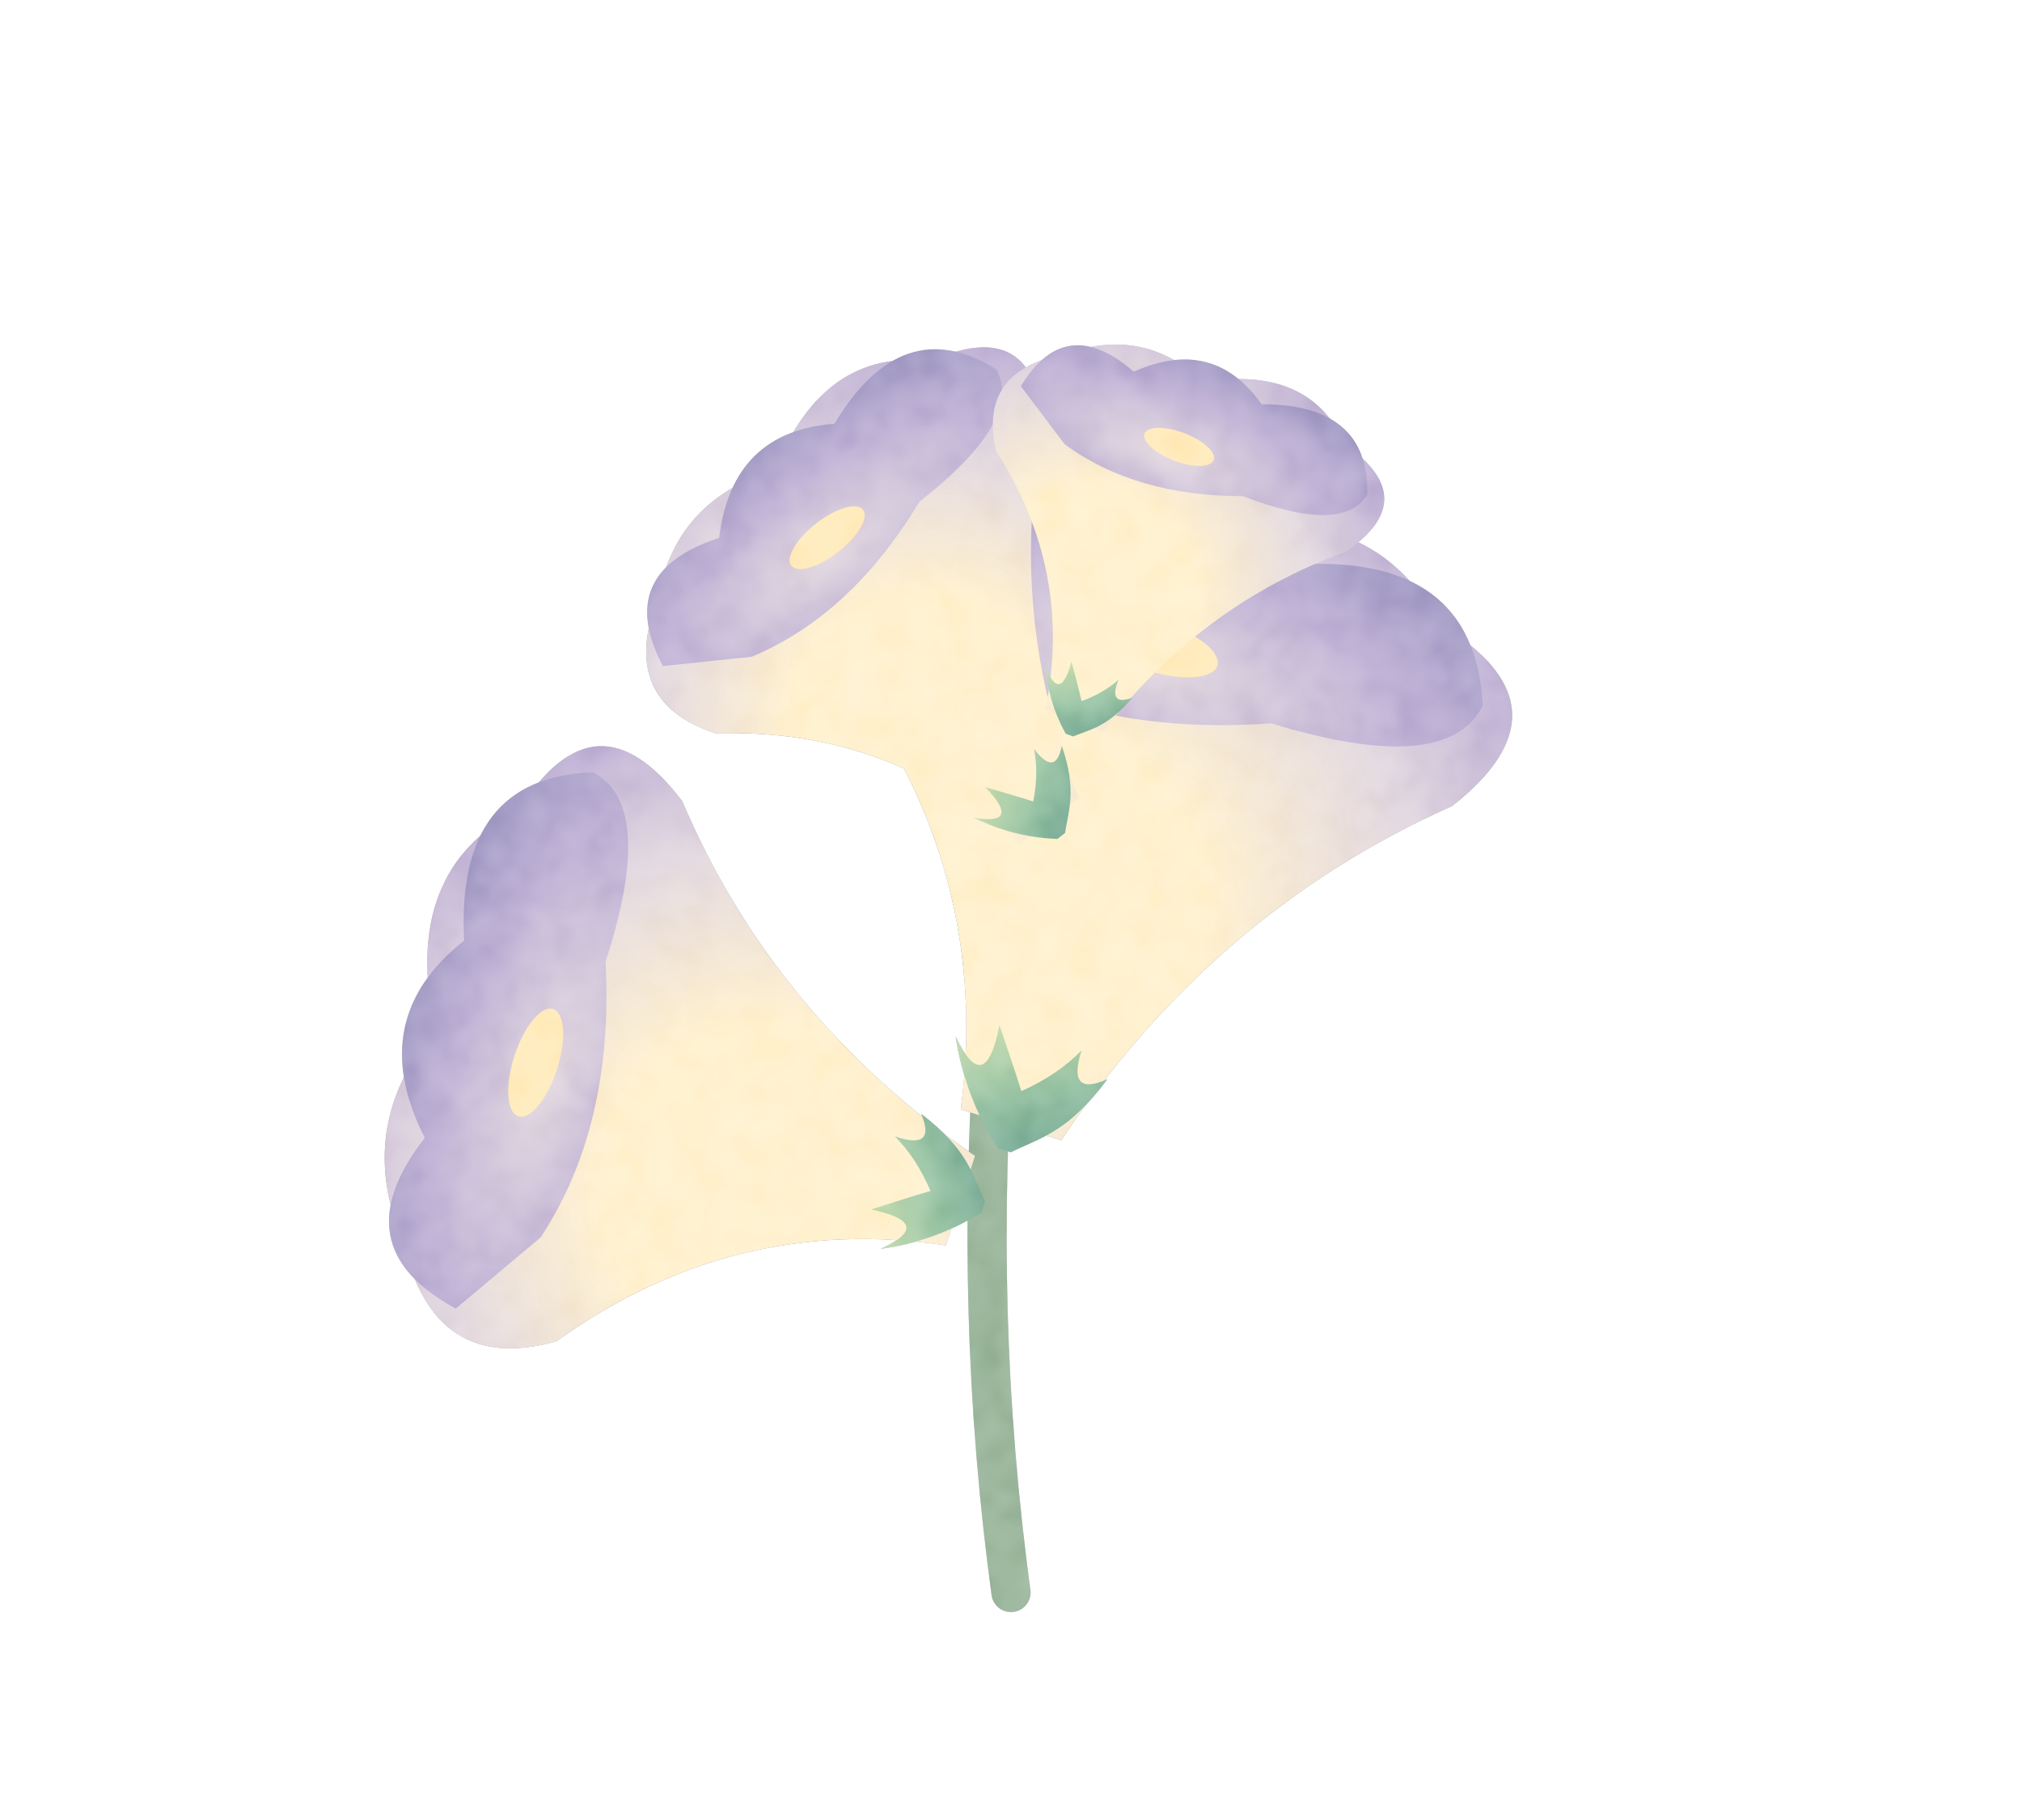
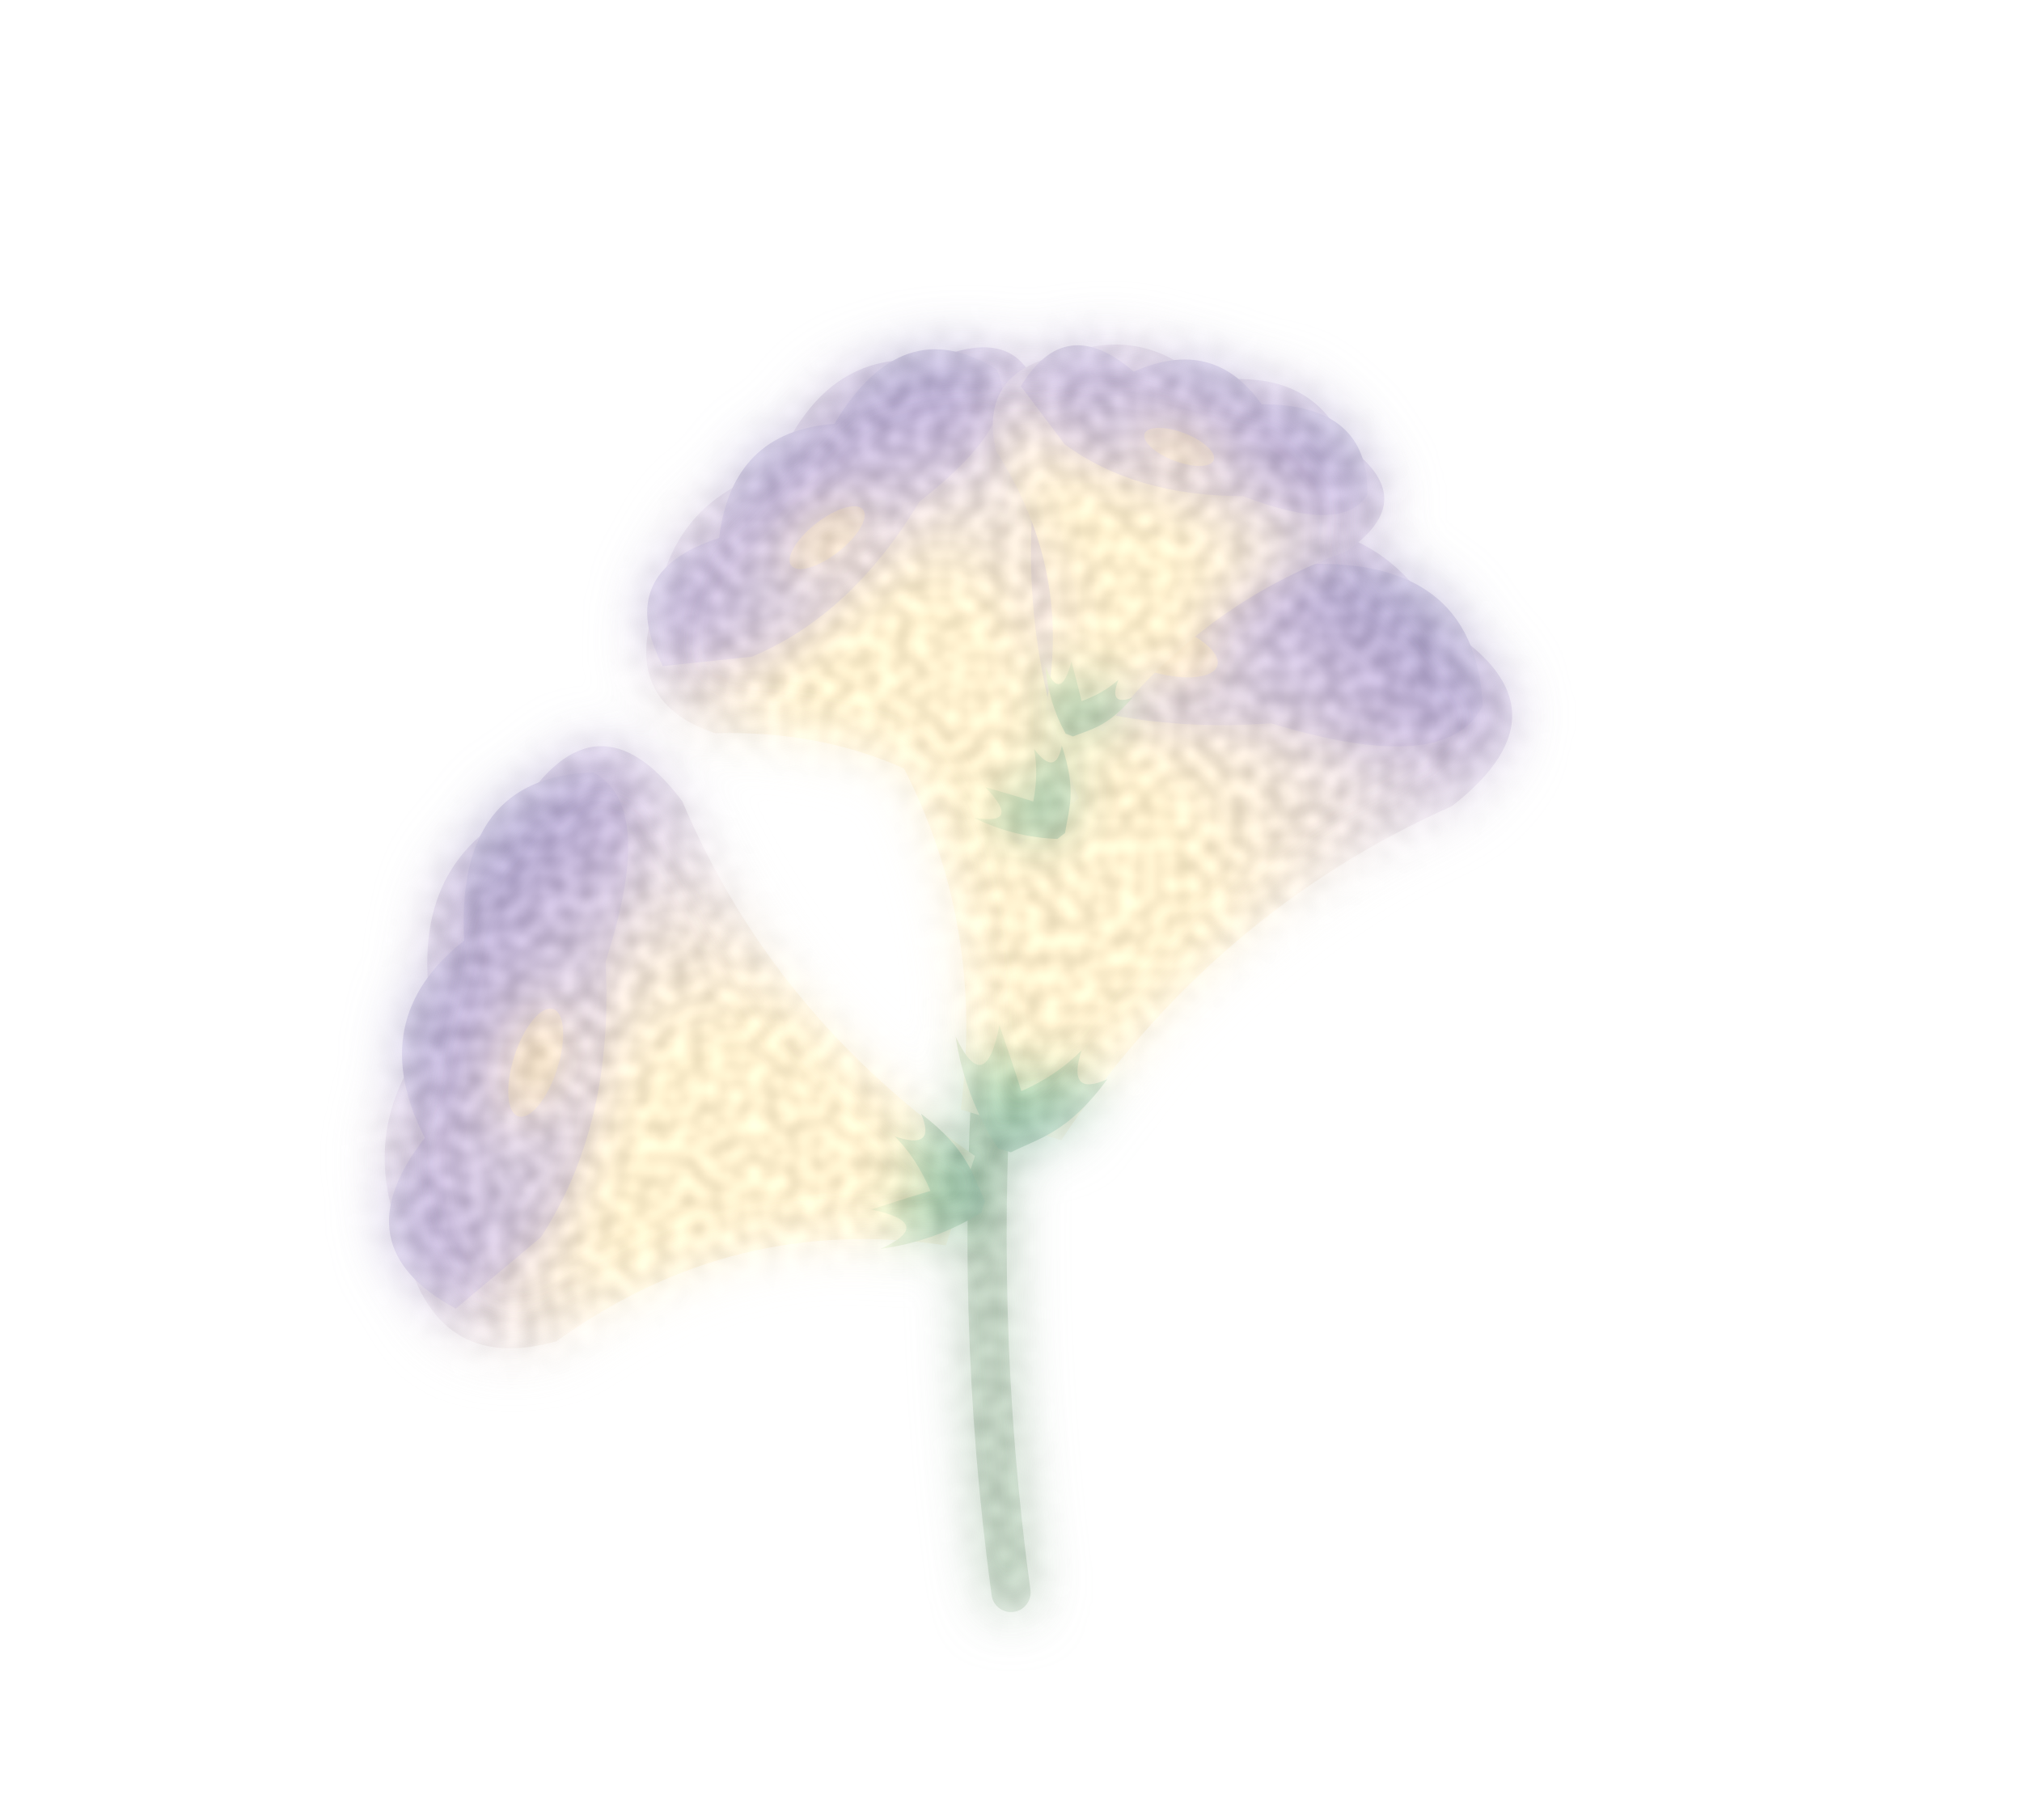
<svg xmlns="http://www.w3.org/2000/svg" width="160" height="144" viewBox="0 0 160 144" role="img">
  <defs>
    <radialGradient id="ivory" cx="47%" cy="74%" r="91%">
      <stop offset="0" stop-color="#fff7d1" />
      <stop offset="0.38" stop-color="#fff1cf" />
      <stop offset="0.66" stop-color="#e4dae0" />
      <stop offset="0.89" stop-color="#c1b3d6" />
      <stop offset="1" stop-color="#9b96c1" />
    </radialGradient>
    <radialGradient id="silk" cx="39%" cy="67%" r="89%">
      <stop offset="0" stop-color="#fff1cf" />
      <stop offset="0.3" stop-color="#fff1cf" />
      <stop offset="0.62" stop-color="#e4dae0" />
      <stop offset="0.87" stop-color="#c1b3d6" />
      <stop offset="1" stop-color="#9b96c1" />
    </radialGradient>
    <radialGradient id="edge" cx="54%" cy="24%" r="88%">
      <stop offset="0" stop-color="#fff1cf" />
      <stop offset="0.33" stop-color="#e4dae0" />
      <stop offset="0.73" stop-color="#c1b3d6" />
      <stop offset="1" stop-color="#9b96c1" />
    </radialGradient>
    <radialGradient id="back" cx="45%" cy="73%" r="86%">
      <stop offset="0" stop-color="#e4dae0" />
      <stop offset="0.52" stop-color="#c1b3d6" />
      <stop offset="1" stop-color="#9b96c1" />
    </radialGradient>
    <radialGradient id="fold" cx="44%" cy="17%" r="100%">
      <stop offset="0" stop-color="#fff5d2" />
      <stop offset="0.36" stop-color="#e4dae0" />
      <stop offset="0.79" stop-color="#c1b3d6" />
      <stop offset="1" stop-color="#9b96c1" />
    </radialGradient>
    <linearGradient id="green" x1="0" y1="0" x2=".8" y2="1">
      <stop stop-color="#d6e5b7" />
      <stop offset=".55" stop-color="#9ac4a5" />
      <stop offset="1" stop-color="#77aa99" />
    </linearGradient>
    <linearGradient id="pollen" x2=".3" y2="1">
      <stop stop-color="#fff0ad" />
      <stop offset=".66" stop-color="#e5b577" />
      <stop offset="1" stop-color="#b18b75" />
    </linearGradient>
-     <filter id="paper" x="-2%" y="-2%" width="104%" height="104%" color-interpolation-filters="sRGB">
-       <feTurbulence type="fractalNoise" baseFrequency="0.39" numOctaves="2" seed="19" />
-       <feColorMatrix values=".23 .17 .10 0 .25  .23 .17 .10 0 .25  .23 .17 .10 0 .25  0 0 0 0 1" />
-       <feBlend in2="SourceGraphic" mode="soft-light" />
-       <feComposite in2="SourceGraphic" operator="in" />
+     <filter id="paper" x="-10%" y="-10%" width="120%" height="120%" color-interpolation-filters="sRGB">
+       <feGaussianBlur in="SourceGraphic" stdDeviation="2.15" result="wash" />
+       <feComposite in="SourceGraphic" in2="wash" operator="arithmetic" k2=".24" k3=".76" result="dye" />
+       <feColorMatrix in="dye" values="1 0 0 0 0  0 1 0 0 0  0 0 1 0 0  0 0 0 0 1" result="pigment" />
+       <feTurbulence type="fractalNoise" baseFrequency="0.679" numOctaves="1" seed="19" />
+       <feColorMatrix values="1 0 0 0 0  1 0 0 0 0  1 0 0 0 0  0 0 0 0 1" result="grain" />
+       <feComposite in="pigment" in2="grain" operator="arithmetic" k2="1" k3=".26" k4="-.13" />
+       <feComposite in2="dye" operator="in" />
    </filter>
  </defs>
  <g filter="url(#paper)">
    <path d="M80 126Q74 82 87 34" fill="none" stroke="#9db89e" stroke-width="3.1" stroke-linecap="round" />
    <g transform="translate(76 95) rotate(-72) scale(0.93)">
      <path d="M-4 0Q-7 -18 -22 -29Q-28 -38 -18 -44Q-10 -51 0 -47Q12 -54 20 -46Q32 -43 25 -33Q10 -20 4 0Z" fill="url(#silk)" />
      <path d="M-22 -38Q-20 -49 -9 -45Q-1 -53 8 -47Q21 -52 25 -41Q24 -35 10 -35Q-3 -30 -14 -33Z" fill="url(#back)" />
      <ellipse cx="0" cy="-38" rx="4.8" ry="1.9" fill="#ffebbe" />
      <g transform="translate(0 2) scale(6 9)">
        <path d="M-1 -.8Q-.41 -.37 -.51 -1Q-.13 -.65 0 -.52Q.38 -.74 .58 -1Q.57 -.58 1 -.83C.72 -.30 .40 -.19 .10 0L-.07 0Q-.66 -.33 -1 -.8Z" fill="url(#green)" />
      </g>
    </g>
    <g transform="translate(80 89) rotate(17) scale(1.04)">
      <path d="M-4 0Q-7 -18 -22 -29Q-28 -38 -18 -44Q-10 -51 0 -47Q12 -54 20 -46Q32 -43 25 -33Q10 -20 4 0Z" fill="url(#silk)" />
      <path d="M-22 -38Q-20 -49 -9 -45Q-1 -53 8 -47Q21 -52 25 -41Q24 -35 10 -35Q-3 -30 -14 -33Z" fill="url(#back)" />
      <ellipse cx="0" cy="-38" rx="4.8" ry="1.9" fill="#ffebbe" />
      <g transform="translate(0 2) scale(6 9)">
        <path d="M-1 -.8Q-.41 -.37 -.51 -1Q-.13 -.65 0 -.52Q.38 -.74 .58 -1Q.57 -.58 1 -.83C.72 -.30 .40 -.19 .10 0L-.07 0Q-.66 -.33 -1 -.8Z" fill="url(#green)" />
      </g>
    </g>
    <g transform="translate(83 65) rotate(-38) scale(0.75)">
      <path d="M-4 0Q-7 -18 -22 -29Q-28 -38 -18 -44Q-10 -51 0 -47Q12 -54 20 -46Q32 -43 25 -33Q10 -20 4 0Z" fill="url(#silk)" />
      <path d="M-22 -38Q-20 -49 -9 -45Q-1 -53 8 -47Q21 -52 25 -41Q24 -35 10 -35Q-3 -30 -14 -33Z" fill="url(#back)" />
      <ellipse cx="0" cy="-38" rx="4.8" ry="1.9" fill="#ffebbe" />
      <g transform="translate(0 2) scale(6 9)">
        <path d="M-1 -.8Q-.41 -.37 -.51 -1Q-.13 -.65 0 -.52Q.38 -.74 .58 -1Q.57 -.58 1 -.83C.72 -.30 .40 -.19 .10 0L-.07 0Q-.66 -.33 -1 -.8Z" fill="url(#green)" />
      </g>
    </g>
    <g transform="translate(85 57) rotate(21) scale(0.61)">
      <path d="M-4 0Q-7 -18 -22 -29Q-28 -38 -18 -44Q-10 -51 0 -47Q12 -54 20 -46Q32 -43 25 -33Q10 -20 4 0Z" fill="url(#silk)" />
      <path d="M-22 -38Q-20 -49 -9 -45Q-1 -53 8 -47Q21 -52 25 -41Q24 -35 10 -35Q-3 -30 -14 -33Z" fill="url(#back)" />
      <ellipse cx="0" cy="-38" rx="4.8" ry="1.9" fill="#ffebbe" />
      <g transform="translate(0 2) scale(6 9)">
        <path d="M-1 -.8Q-.41 -.37 -.51 -1Q-.13 -.65 0 -.52Q.38 -.74 .58 -1Q.57 -.58 1 -.83C.72 -.30 .40 -.19 .10 0L-.07 0Q-.66 -.33 -1 -.8Z" fill="url(#green)" />
      </g>
    </g>
  </g>
</svg>
